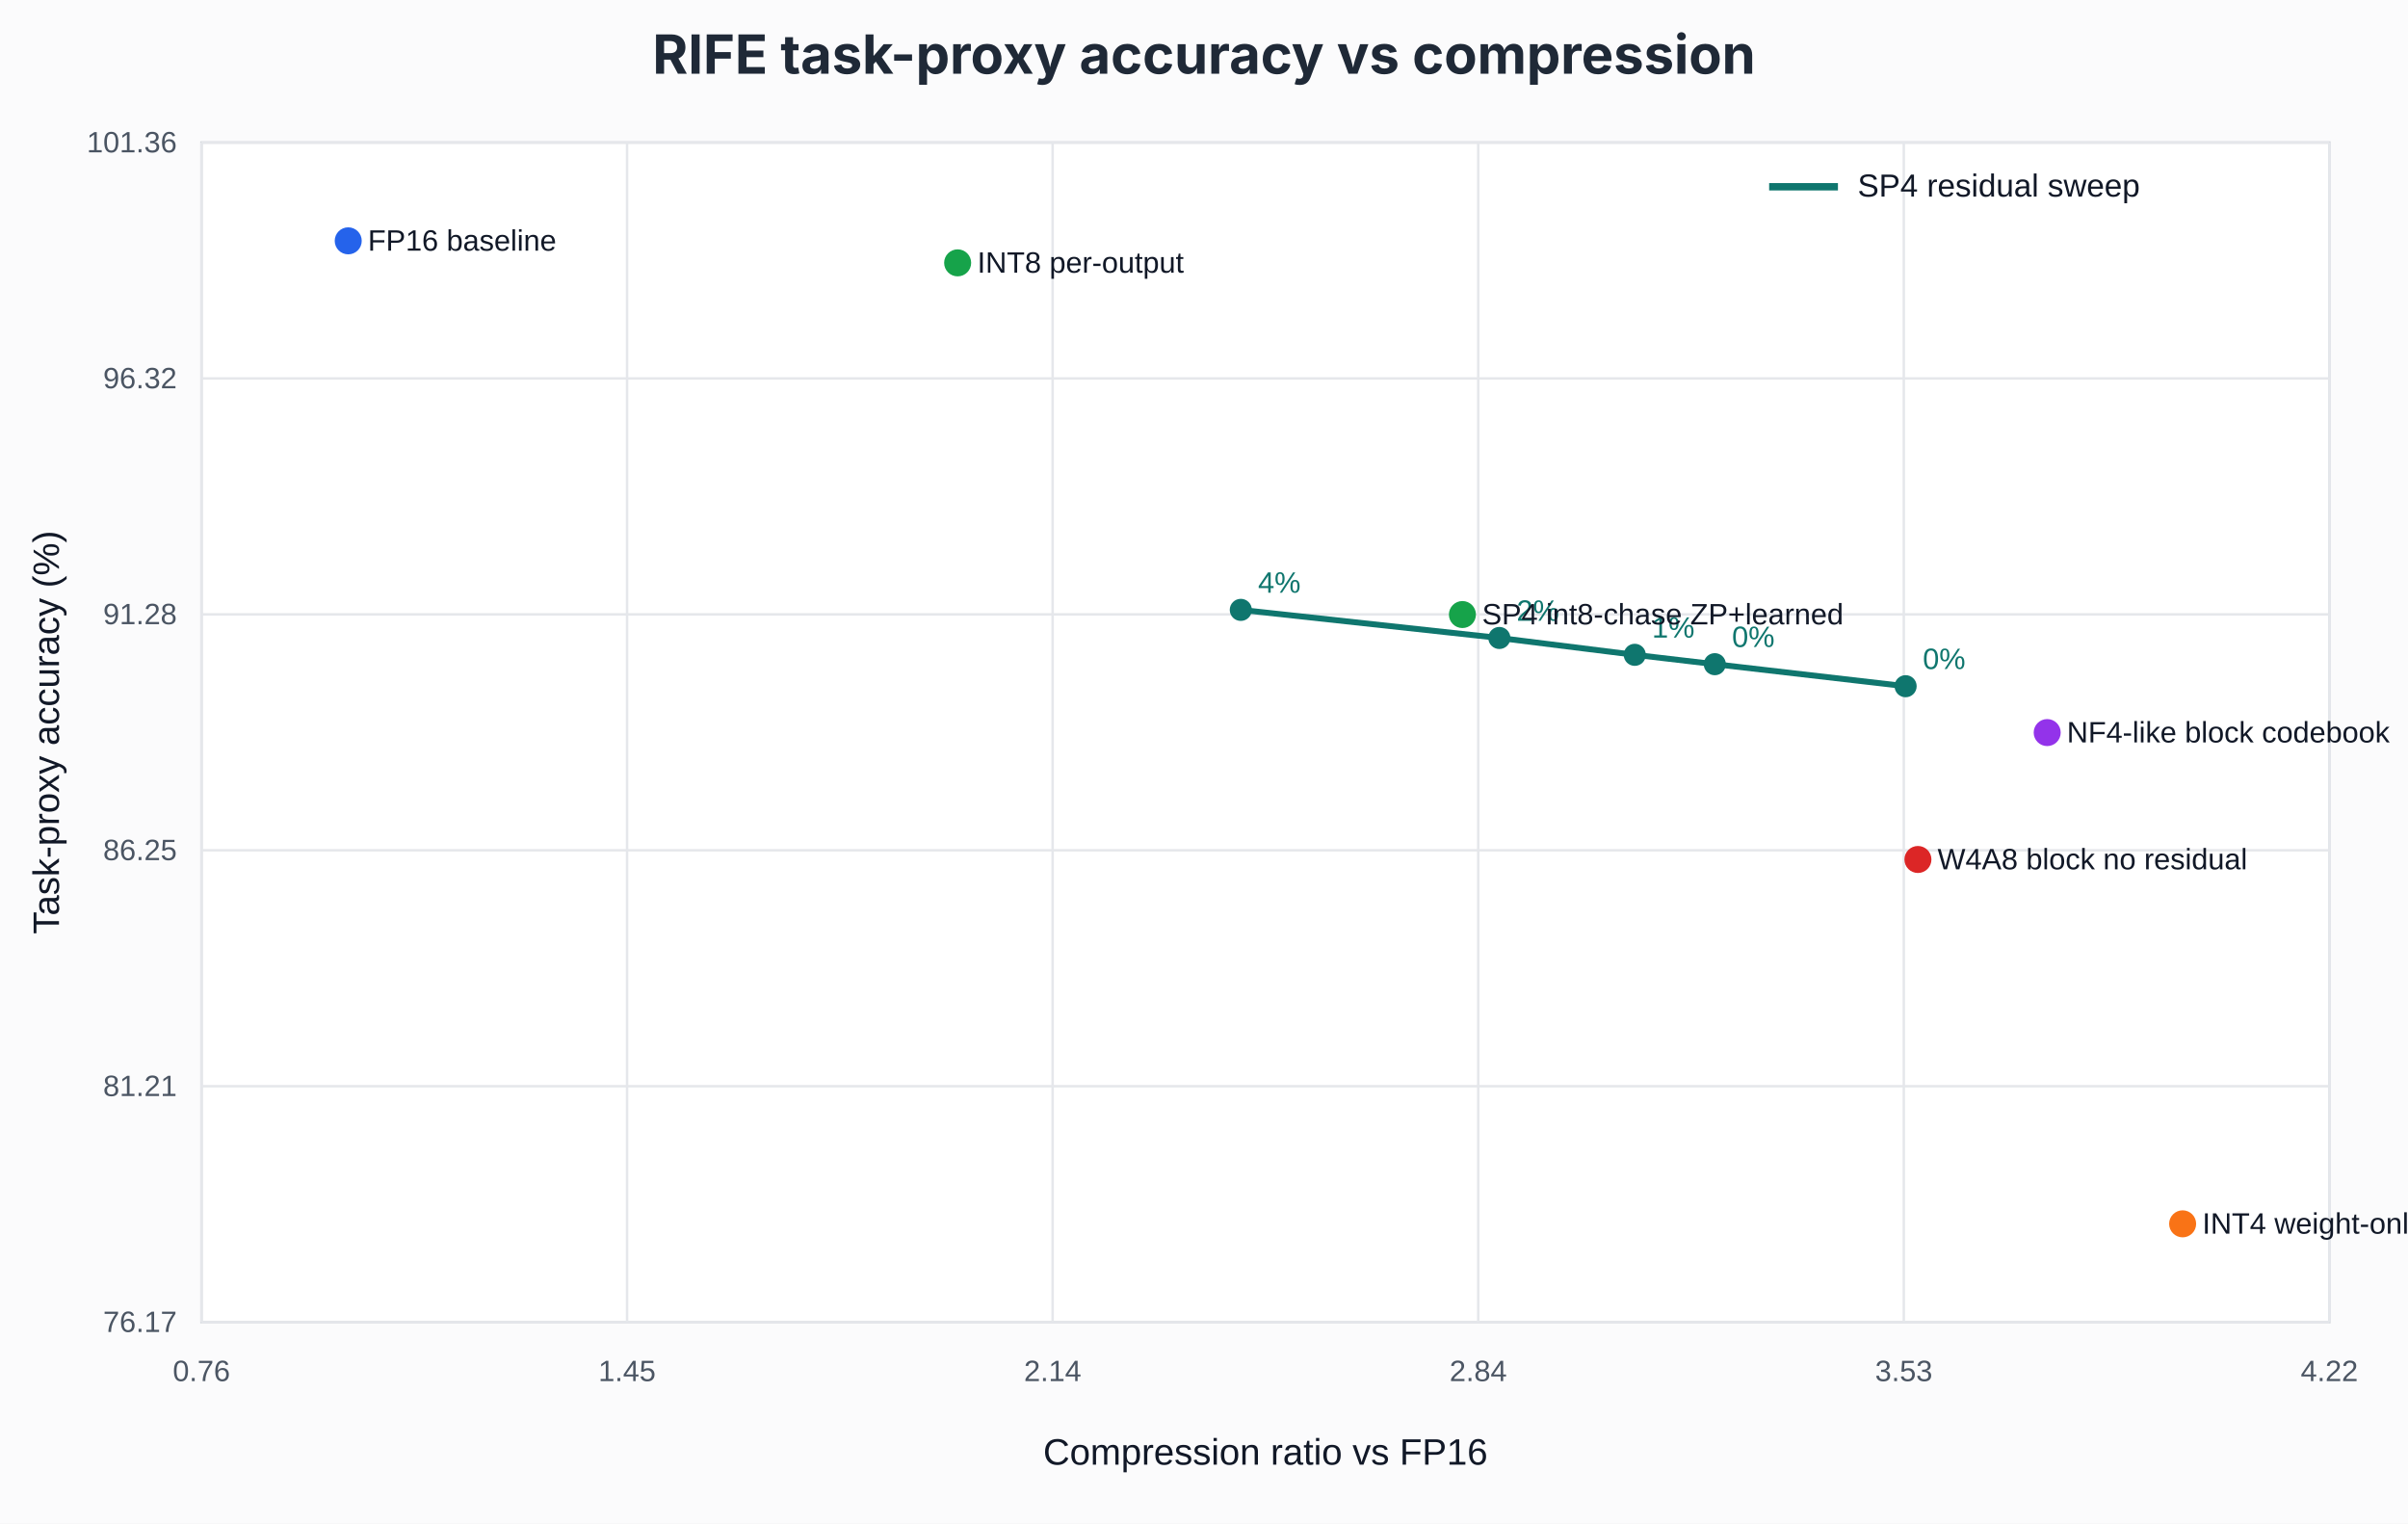
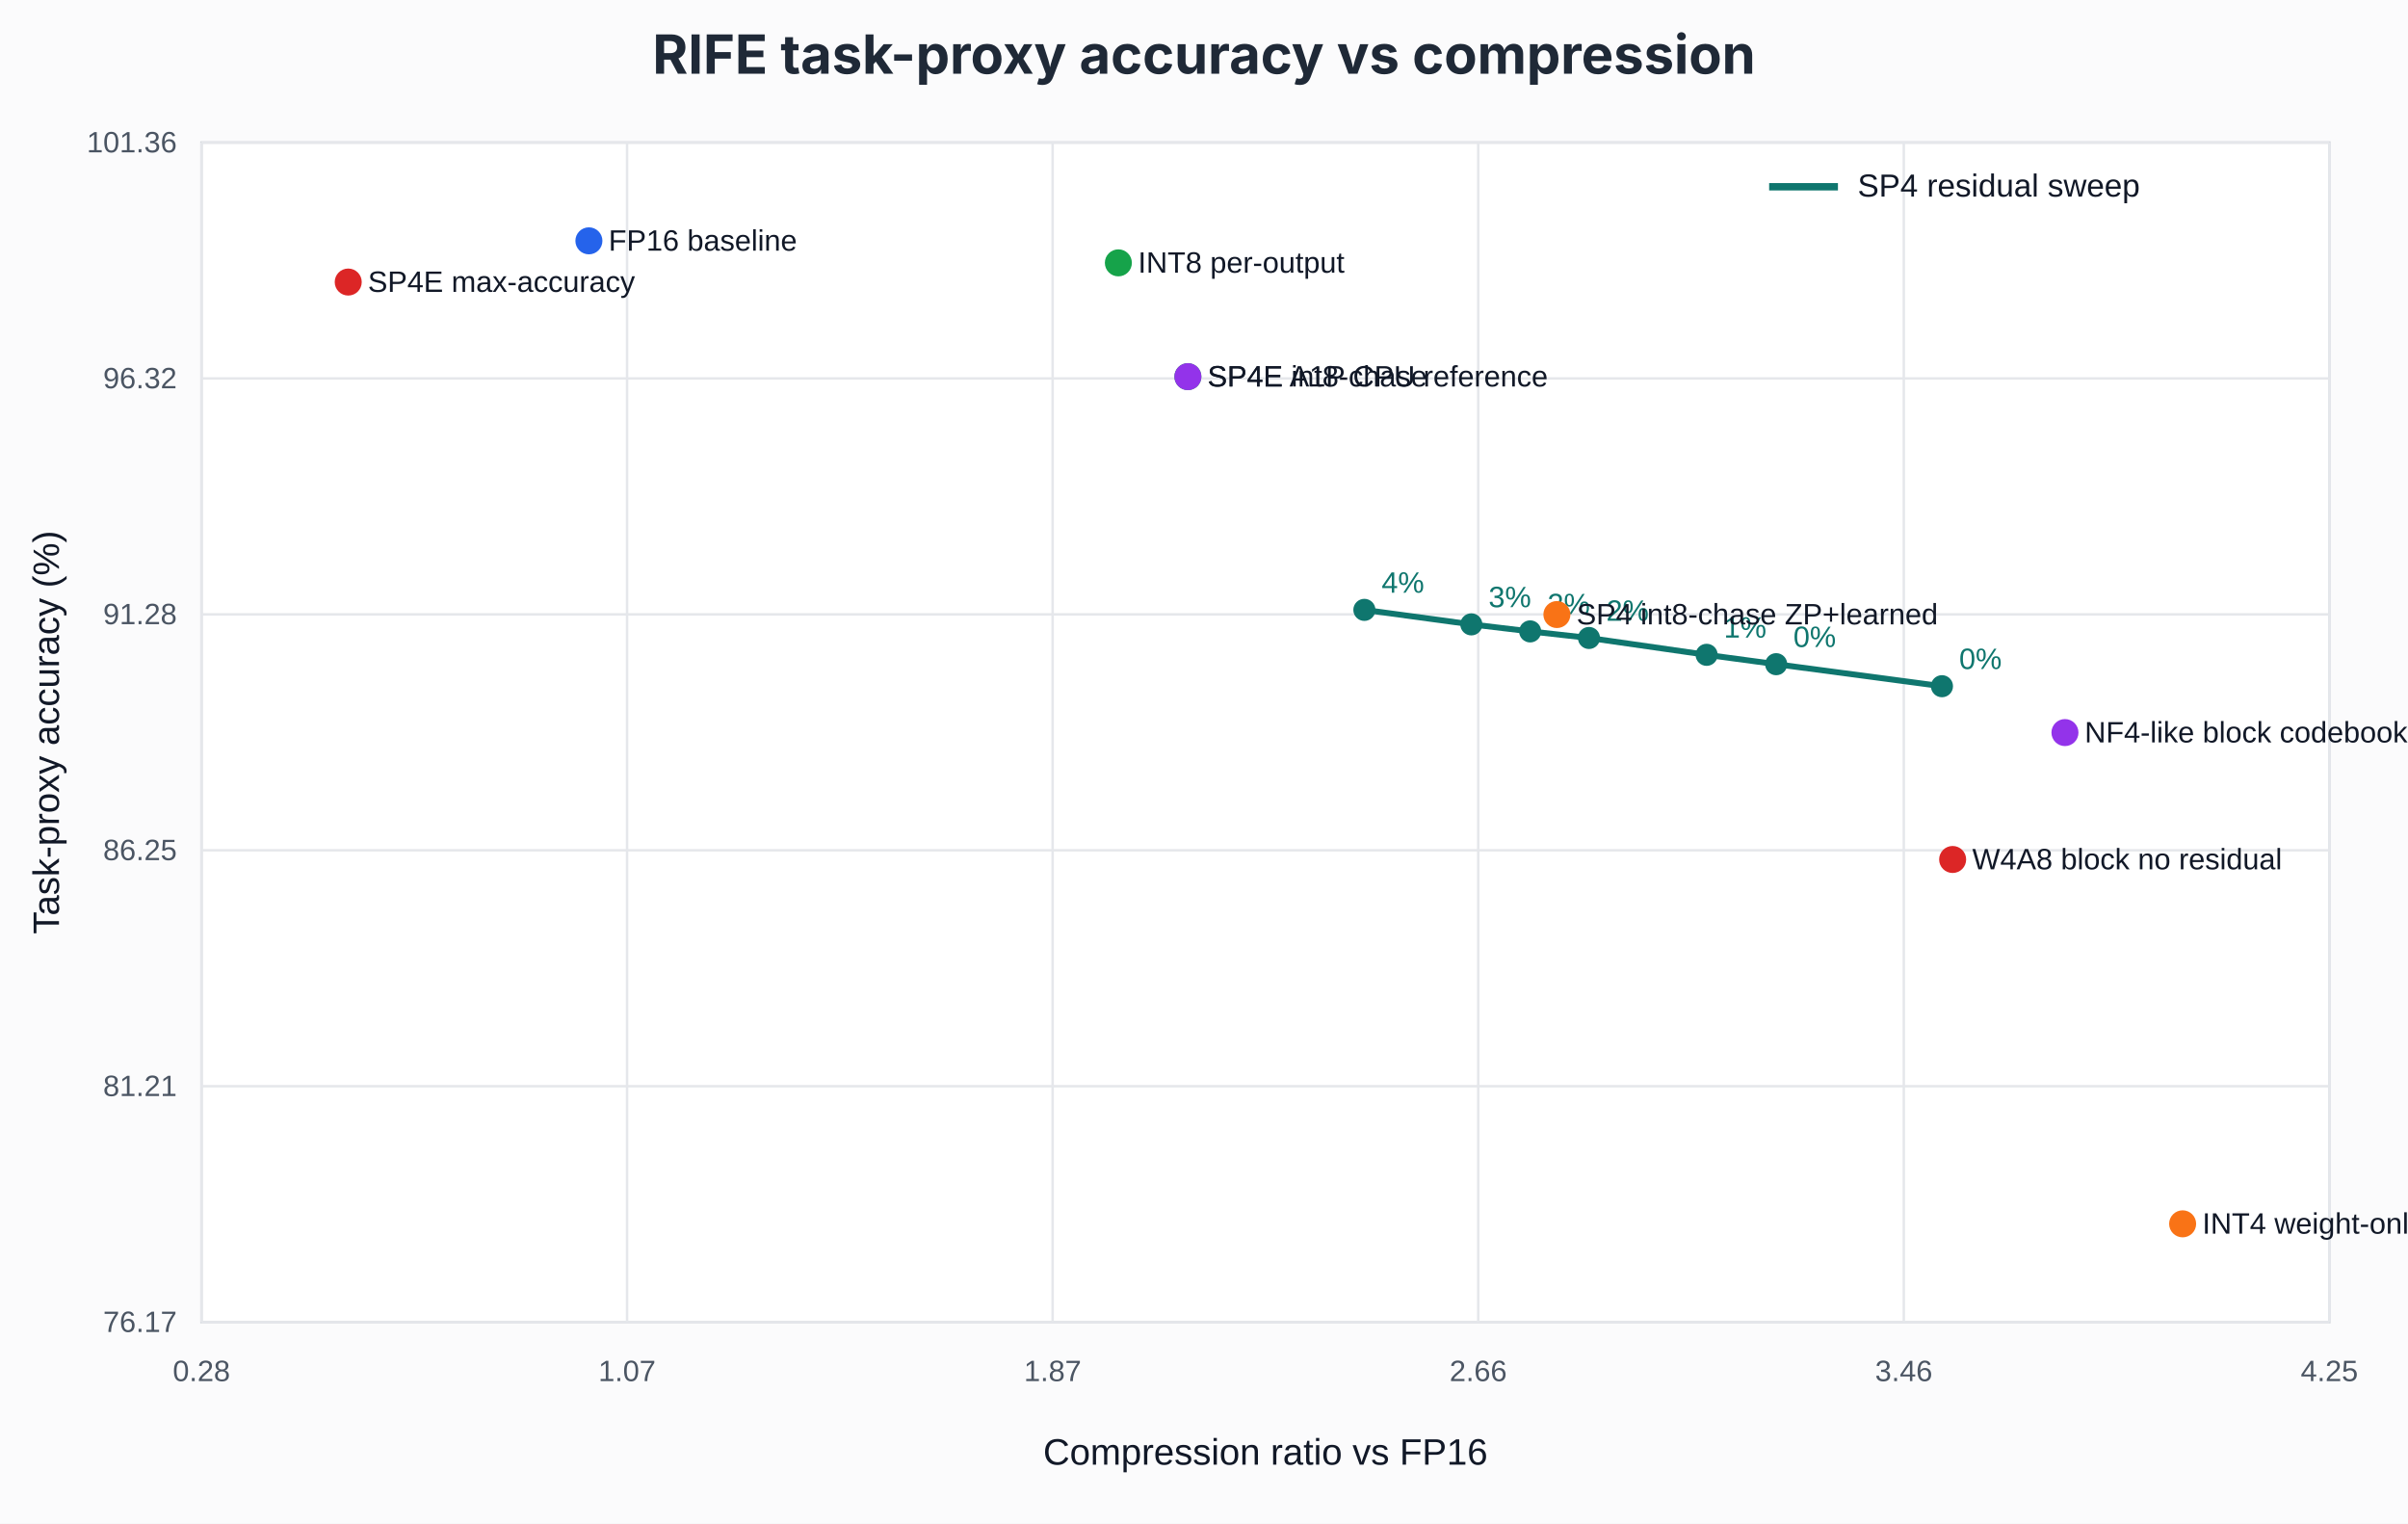
<svg xmlns="http://www.w3.org/2000/svg" width="980" height="620" viewBox="0 0 980 620">
  <rect width="100%" height="100%" fill="#fbfbfc" />
  <text x="490" y="30" text-anchor="middle" font-family="Inter,Arial" font-size="22" font-weight="700" fill="#1f2937">RIFE task-proxy accuracy vs compression</text>
  <rect x="82" y="58" width="866" height="480" fill="#fff" stroke="#d1d5db" />
  <line x1="82.00" y1="58" x2="82.00" y2="538" stroke="#e5e7eb" />
  <line x1="82" y1="58.00" x2="948" y2="58.00" stroke="#e5e7eb" />
-   <text x="82.00" y="562" text-anchor="middle" font-family="Arial" font-size="12" fill="#4b5563">0.76</text>
+   <text x="82.00" y="562" text-anchor="middle" font-family="Arial" font-size="12" fill="#4b5563">0.28</text>
  <text x="72" y="62.00" text-anchor="end" font-family="Arial" font-size="12" fill="#4b5563">101.36</text>
  <line x1="255.20" y1="58" x2="255.20" y2="538" stroke="#e5e7eb" />
  <line x1="82" y1="154.00" x2="948" y2="154.00" stroke="#e5e7eb" />
-   <text x="255.20" y="562" text-anchor="middle" font-family="Arial" font-size="12" fill="#4b5563">1.45</text>
+   <text x="255.20" y="562" text-anchor="middle" font-family="Arial" font-size="12" fill="#4b5563">1.07</text>
  <text x="72" y="158.00" text-anchor="end" font-family="Arial" font-size="12" fill="#4b5563">96.32</text>
  <line x1="428.40" y1="58" x2="428.40" y2="538" stroke="#e5e7eb" />
  <line x1="82" y1="250.00" x2="948" y2="250.00" stroke="#e5e7eb" />
-   <text x="428.40" y="562" text-anchor="middle" font-family="Arial" font-size="12" fill="#4b5563">2.14</text>
+   <text x="428.40" y="562" text-anchor="middle" font-family="Arial" font-size="12" fill="#4b5563">1.87</text>
  <text x="72" y="254.00" text-anchor="end" font-family="Arial" font-size="12" fill="#4b5563">91.28</text>
  <line x1="601.60" y1="58" x2="601.60" y2="538" stroke="#e5e7eb" />
  <line x1="82" y1="346.00" x2="948" y2="346.00" stroke="#e5e7eb" />
-   <text x="601.60" y="562" text-anchor="middle" font-family="Arial" font-size="12" fill="#4b5563">2.84</text>
+   <text x="601.60" y="562" text-anchor="middle" font-family="Arial" font-size="12" fill="#4b5563">2.66</text>
  <text x="72" y="350.00" text-anchor="end" font-family="Arial" font-size="12" fill="#4b5563">86.25</text>
  <line x1="774.80" y1="58" x2="774.80" y2="538" stroke="#e5e7eb" />
  <line x1="82" y1="442.00" x2="948" y2="442.00" stroke="#e5e7eb" />
-   <text x="774.80" y="562" text-anchor="middle" font-family="Arial" font-size="12" fill="#4b5563">3.53</text>
+   <text x="774.80" y="562" text-anchor="middle" font-family="Arial" font-size="12" fill="#4b5563">3.46</text>
  <text x="72" y="446.00" text-anchor="end" font-family="Arial" font-size="12" fill="#4b5563">81.21</text>
  <line x1="948.00" y1="58" x2="948.00" y2="538" stroke="#e5e7eb" />
  <line x1="82" y1="538.00" x2="948" y2="538.00" stroke="#e5e7eb" />
-   <text x="948.00" y="562" text-anchor="middle" font-family="Arial" font-size="12" fill="#4b5563">4.22</text>
+   <text x="948.00" y="562" text-anchor="middle" font-family="Arial" font-size="12" fill="#4b5563">4.25</text>
  <text x="72" y="542.00" text-anchor="end" font-family="Arial" font-size="12" fill="#4b5563">76.17</text>
  <text x="515" y="596" text-anchor="middle" font-family="Arial" font-size="15" fill="#111827">Compression ratio vs FP16</text>
  <text transform="translate(24 298) rotate(-90)" text-anchor="middle" font-family="Arial" font-size="15" fill="#111827">Task-proxy accuracy (%)</text>
-   <polyline points="775.54,279.23 697.88,270.27 665.31,266.46 610.20,259.60 504.98,248.17" fill="none" stroke="#0f766e" stroke-width="2.4" stroke-linejoin="round" stroke-linecap="round" />
-   <circle cx="775.54" cy="279.23" r="4.5" fill="#0f766e" />
-   <text x="782.54" y="272.23" font-family="Arial" font-size="12" fill="#0f766e">0%</text>
-   <circle cx="697.88" cy="270.27" r="4.5" fill="#0f766e" />
-   <text x="704.88" y="263.27" font-family="Arial" font-size="12" fill="#0f766e">0%</text>
-   <circle cx="665.31" cy="266.46" r="4.5" fill="#0f766e" />
-   <text x="672.31" y="259.46" font-family="Arial" font-size="12" fill="#0f766e">1%</text>
-   <circle cx="610.20" cy="259.60" r="4.5" fill="#0f766e" />
-   <text x="617.20" y="252.60" font-family="Arial" font-size="12" fill="#0f766e">2%</text>
-   <circle cx="504.98" cy="248.17" r="4.5" fill="#0f766e" />
-   <text x="511.98" y="241.17" font-family="Arial" font-size="12" fill="#0f766e">4%</text>
+   <polyline points="790.33,279.23 722.86,270.27 694.56,266.46 646.68,259.60 622.74,256.93 598.80,254.07 555.27,248.17" fill="none" stroke="#0f766e" stroke-width="2.4" stroke-linejoin="round" stroke-linecap="round" />
+   <circle cx="790.33" cy="279.23" r="4.5" fill="#0f766e" />
+   <text x="797.33" y="272.23" font-family="Arial" font-size="12" fill="#0f766e">0%</text>
+   <circle cx="722.86" cy="270.27" r="4.5" fill="#0f766e" />
+   <text x="729.86" y="263.27" font-family="Arial" font-size="12" fill="#0f766e">0%</text>
+   <circle cx="694.56" cy="266.46" r="4.5" fill="#0f766e" />
+   <text x="701.56" y="259.46" font-family="Arial" font-size="12" fill="#0f766e">1%</text>
+   <circle cx="646.68" cy="259.60" r="4.5" fill="#0f766e" />
+   <text x="653.68" y="252.60" font-family="Arial" font-size="12" fill="#0f766e">2%</text>
+   <circle cx="622.74" cy="256.93" r="4.5" fill="#0f766e" />
+   <text x="629.74" y="249.93" font-family="Arial" font-size="12" fill="#0f766e">2%</text>
+   <circle cx="598.80" cy="254.07" r="4.5" fill="#0f766e" />
+   <text x="605.80" y="247.07" font-family="Arial" font-size="12" fill="#0f766e">3%</text>
+   <circle cx="555.27" cy="248.17" r="4.5" fill="#0f766e" />
+   <text x="562.27" y="241.17" font-family="Arial" font-size="12" fill="#0f766e">4%</text>
  <line x1="720" y1="76" x2="748" y2="76" stroke="#0f766e" stroke-width="3" />
  <text x="756" y="80" font-family="Arial" font-size="13" fill="#111827">SP4 residual sweep</text>
-   <circle cx="141.72" cy="98.00" r="5.5" fill="#2563eb" />
-   <text x="149.72" y="102.00" font-family="Arial" font-size="12" fill="#111827">FP16 baseline</text>
-   <circle cx="389.74" cy="106.96" r="5.5" fill="#16a34a" />
-   <text x="397.74" y="110.96" font-family="Arial" font-size="12" fill="#111827">INT8 per-output</text>
+   <circle cx="239.67" cy="98.00" r="5.5" fill="#2563eb" />
+   <text x="247.67" y="102.00" font-family="Arial" font-size="12" fill="#111827">FP16 baseline</text>
+   <circle cx="455.15" cy="106.96" r="5.5" fill="#16a34a" />
+   <text x="463.15" y="110.96" font-family="Arial" font-size="12" fill="#111827">INT8 per-output</text>
  <circle cx="888.28" cy="498.00" r="5.5" fill="#f97316" />
  <text x="896.28" y="502.00" font-family="Arial" font-size="12" fill="#111827">INT4 weight-only per-output</text>
-   <circle cx="833.16" cy="298.10" r="5.5" fill="#9333ea" />
-   <text x="841.16" y="302.10" font-family="Arial" font-size="12" fill="#111827">NF4-like block codebook</text>
-   <circle cx="780.55" cy="349.74" r="5.5" fill="#dc2626" />
-   <text x="788.55" y="353.74" font-family="Arial" font-size="12" fill="#111827">W4A8 block no residual</text>
-   <circle cx="595.17" cy="250.07" r="5.5" fill="#16a34a" />
-   <text x="603.17" y="254.07" font-family="Arial" font-size="12" fill="#111827">SP4 int8-chase ZP+learned</text>
+   <circle cx="840.39" cy="298.10" r="5.5" fill="#9333ea" />
+   <text x="848.39" y="302.10" font-family="Arial" font-size="12" fill="#111827">NF4-like block codebook</text>
+   <circle cx="794.68" cy="349.74" r="5.5" fill="#dc2626" />
+   <text x="802.68" y="353.74" font-family="Arial" font-size="12" fill="#111827">W4A8 block no residual</text>
+   <circle cx="483.44" cy="153.26" r="5.5" fill="#16a34a" />
+   <text x="491.44" y="157.26" font-family="Arial" font-size="12" fill="#111827">SP4E A1P CPU reference</text>
+   <circle cx="633.62" cy="250.07" r="5.5" fill="#f97316" />
+   <text x="641.62" y="254.07" font-family="Arial" font-size="12" fill="#111827">SP4 int8-chase ZP+learned</text>
+   <circle cx="483.44" cy="153.26" r="5.5" fill="#9333ea" />
+   <text x="491.44" y="157.26" font-family="Arial" font-size="12" fill="#111827">SP4E int8-chase</text>
+   <circle cx="141.72" cy="114.77" r="5.5" fill="#dc2626" />
+   <text x="149.72" y="118.77" font-family="Arial" font-size="12" fill="#111827">SP4E max-accuracy</text>
</svg>
